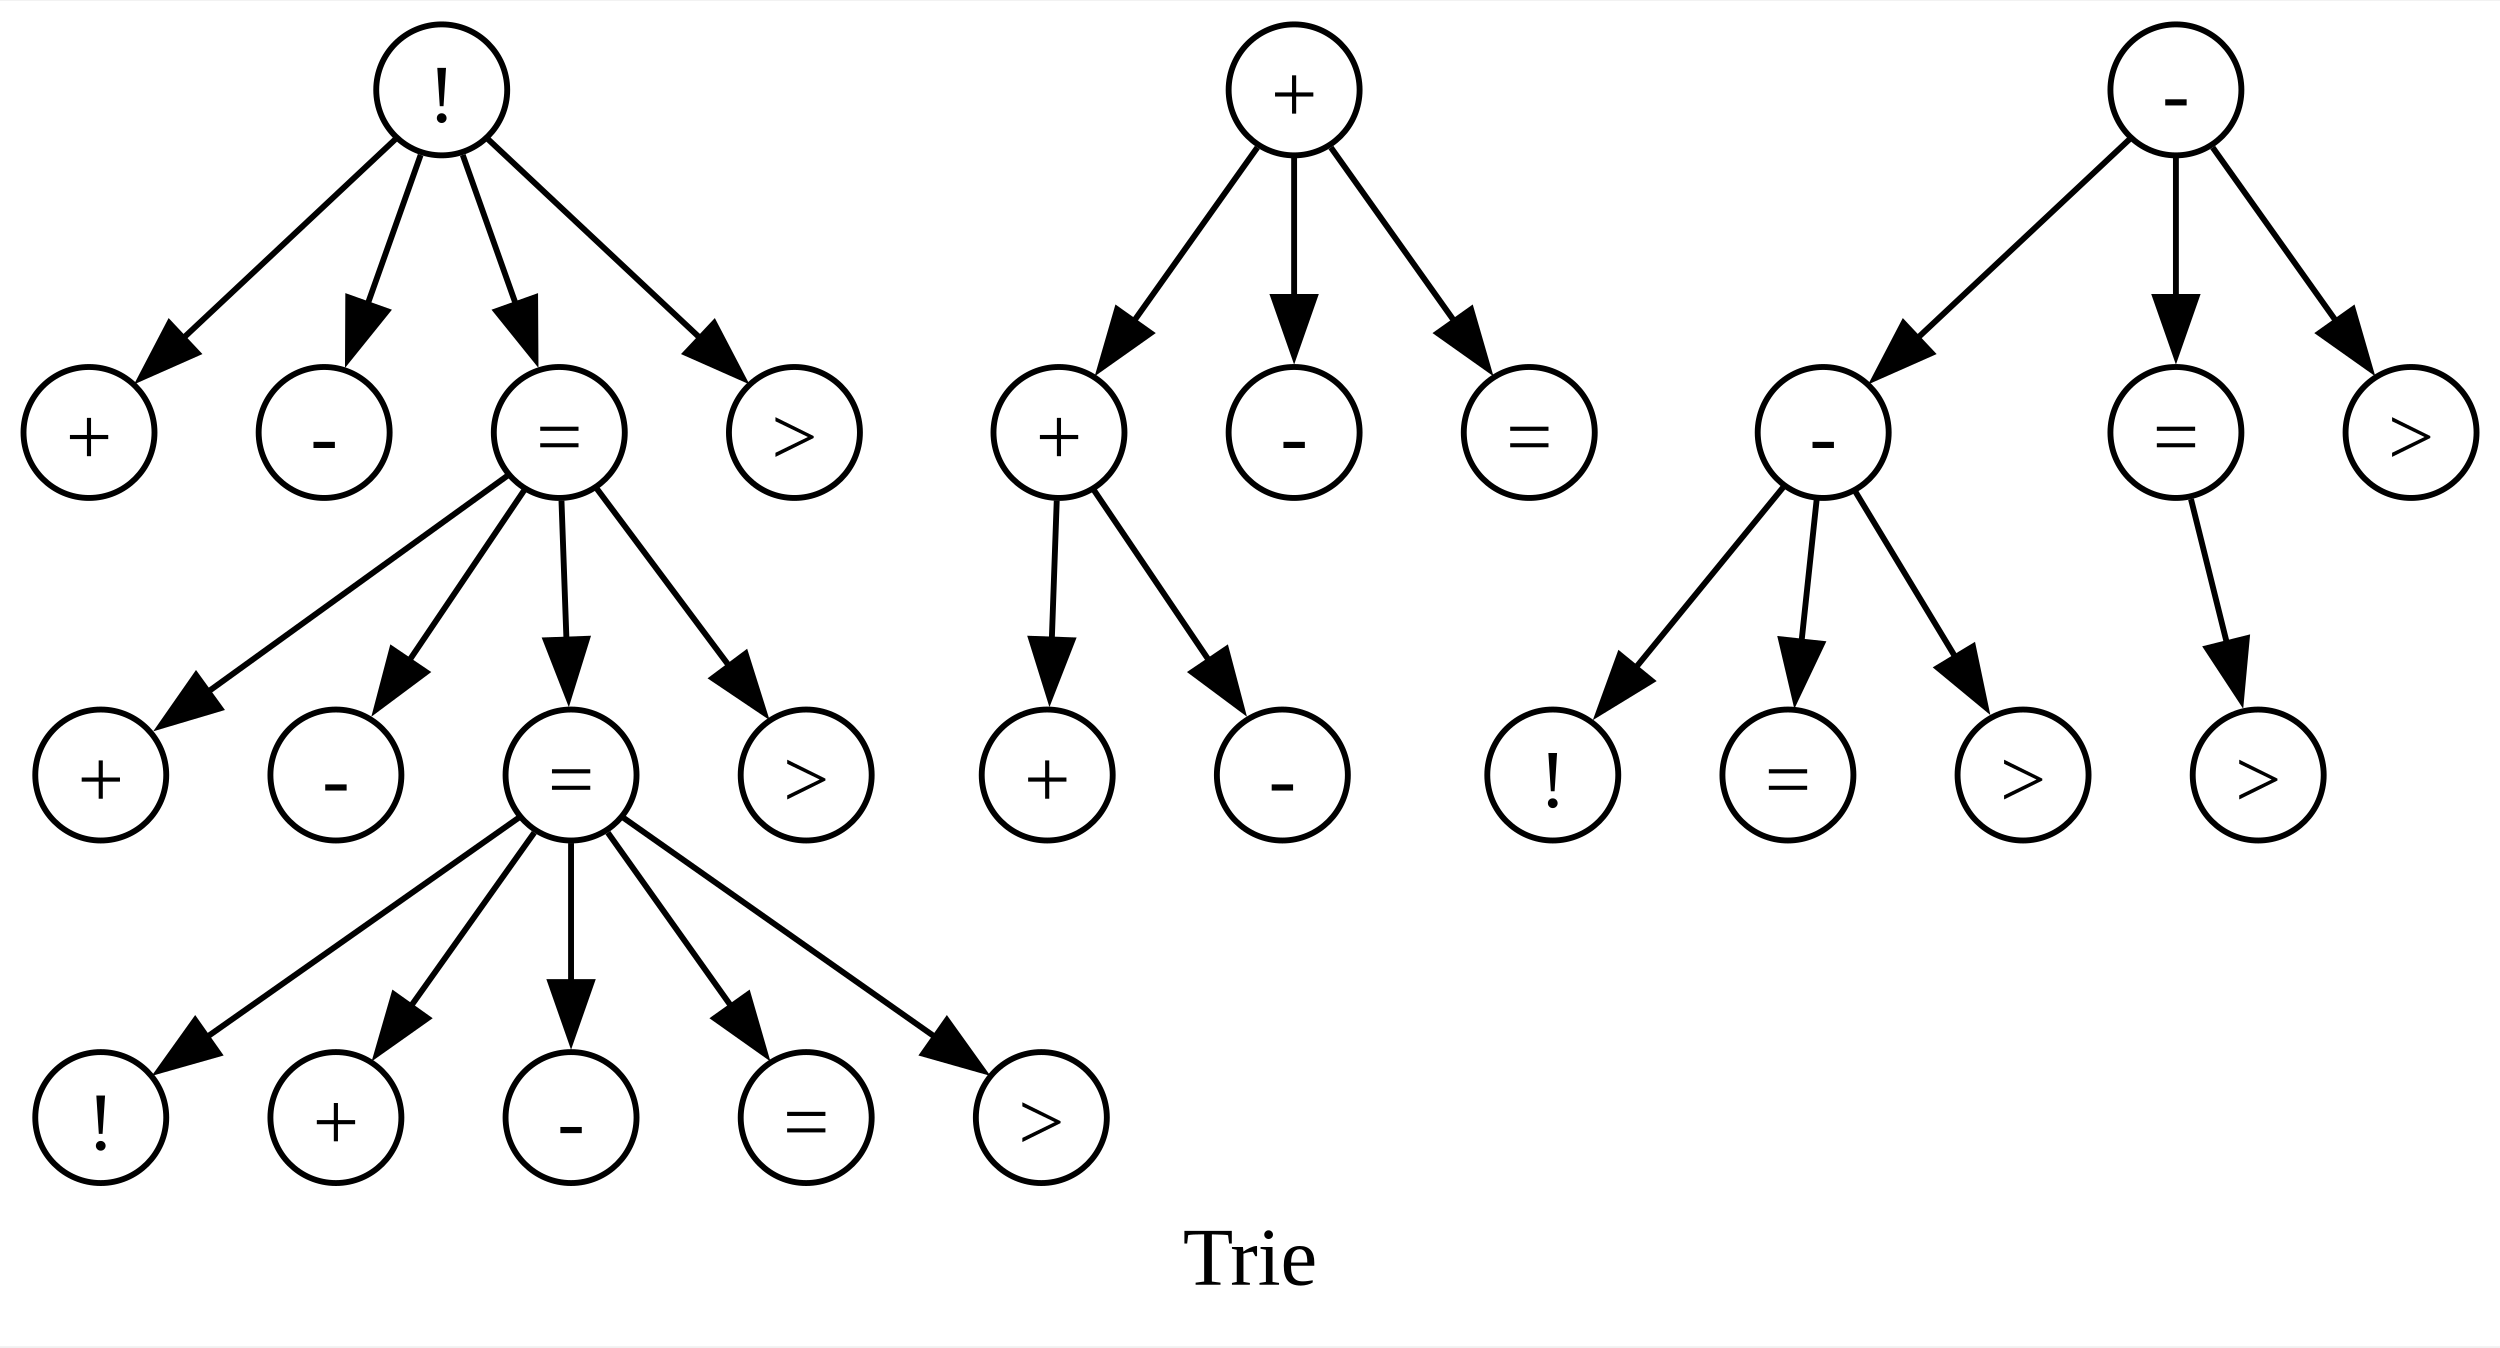
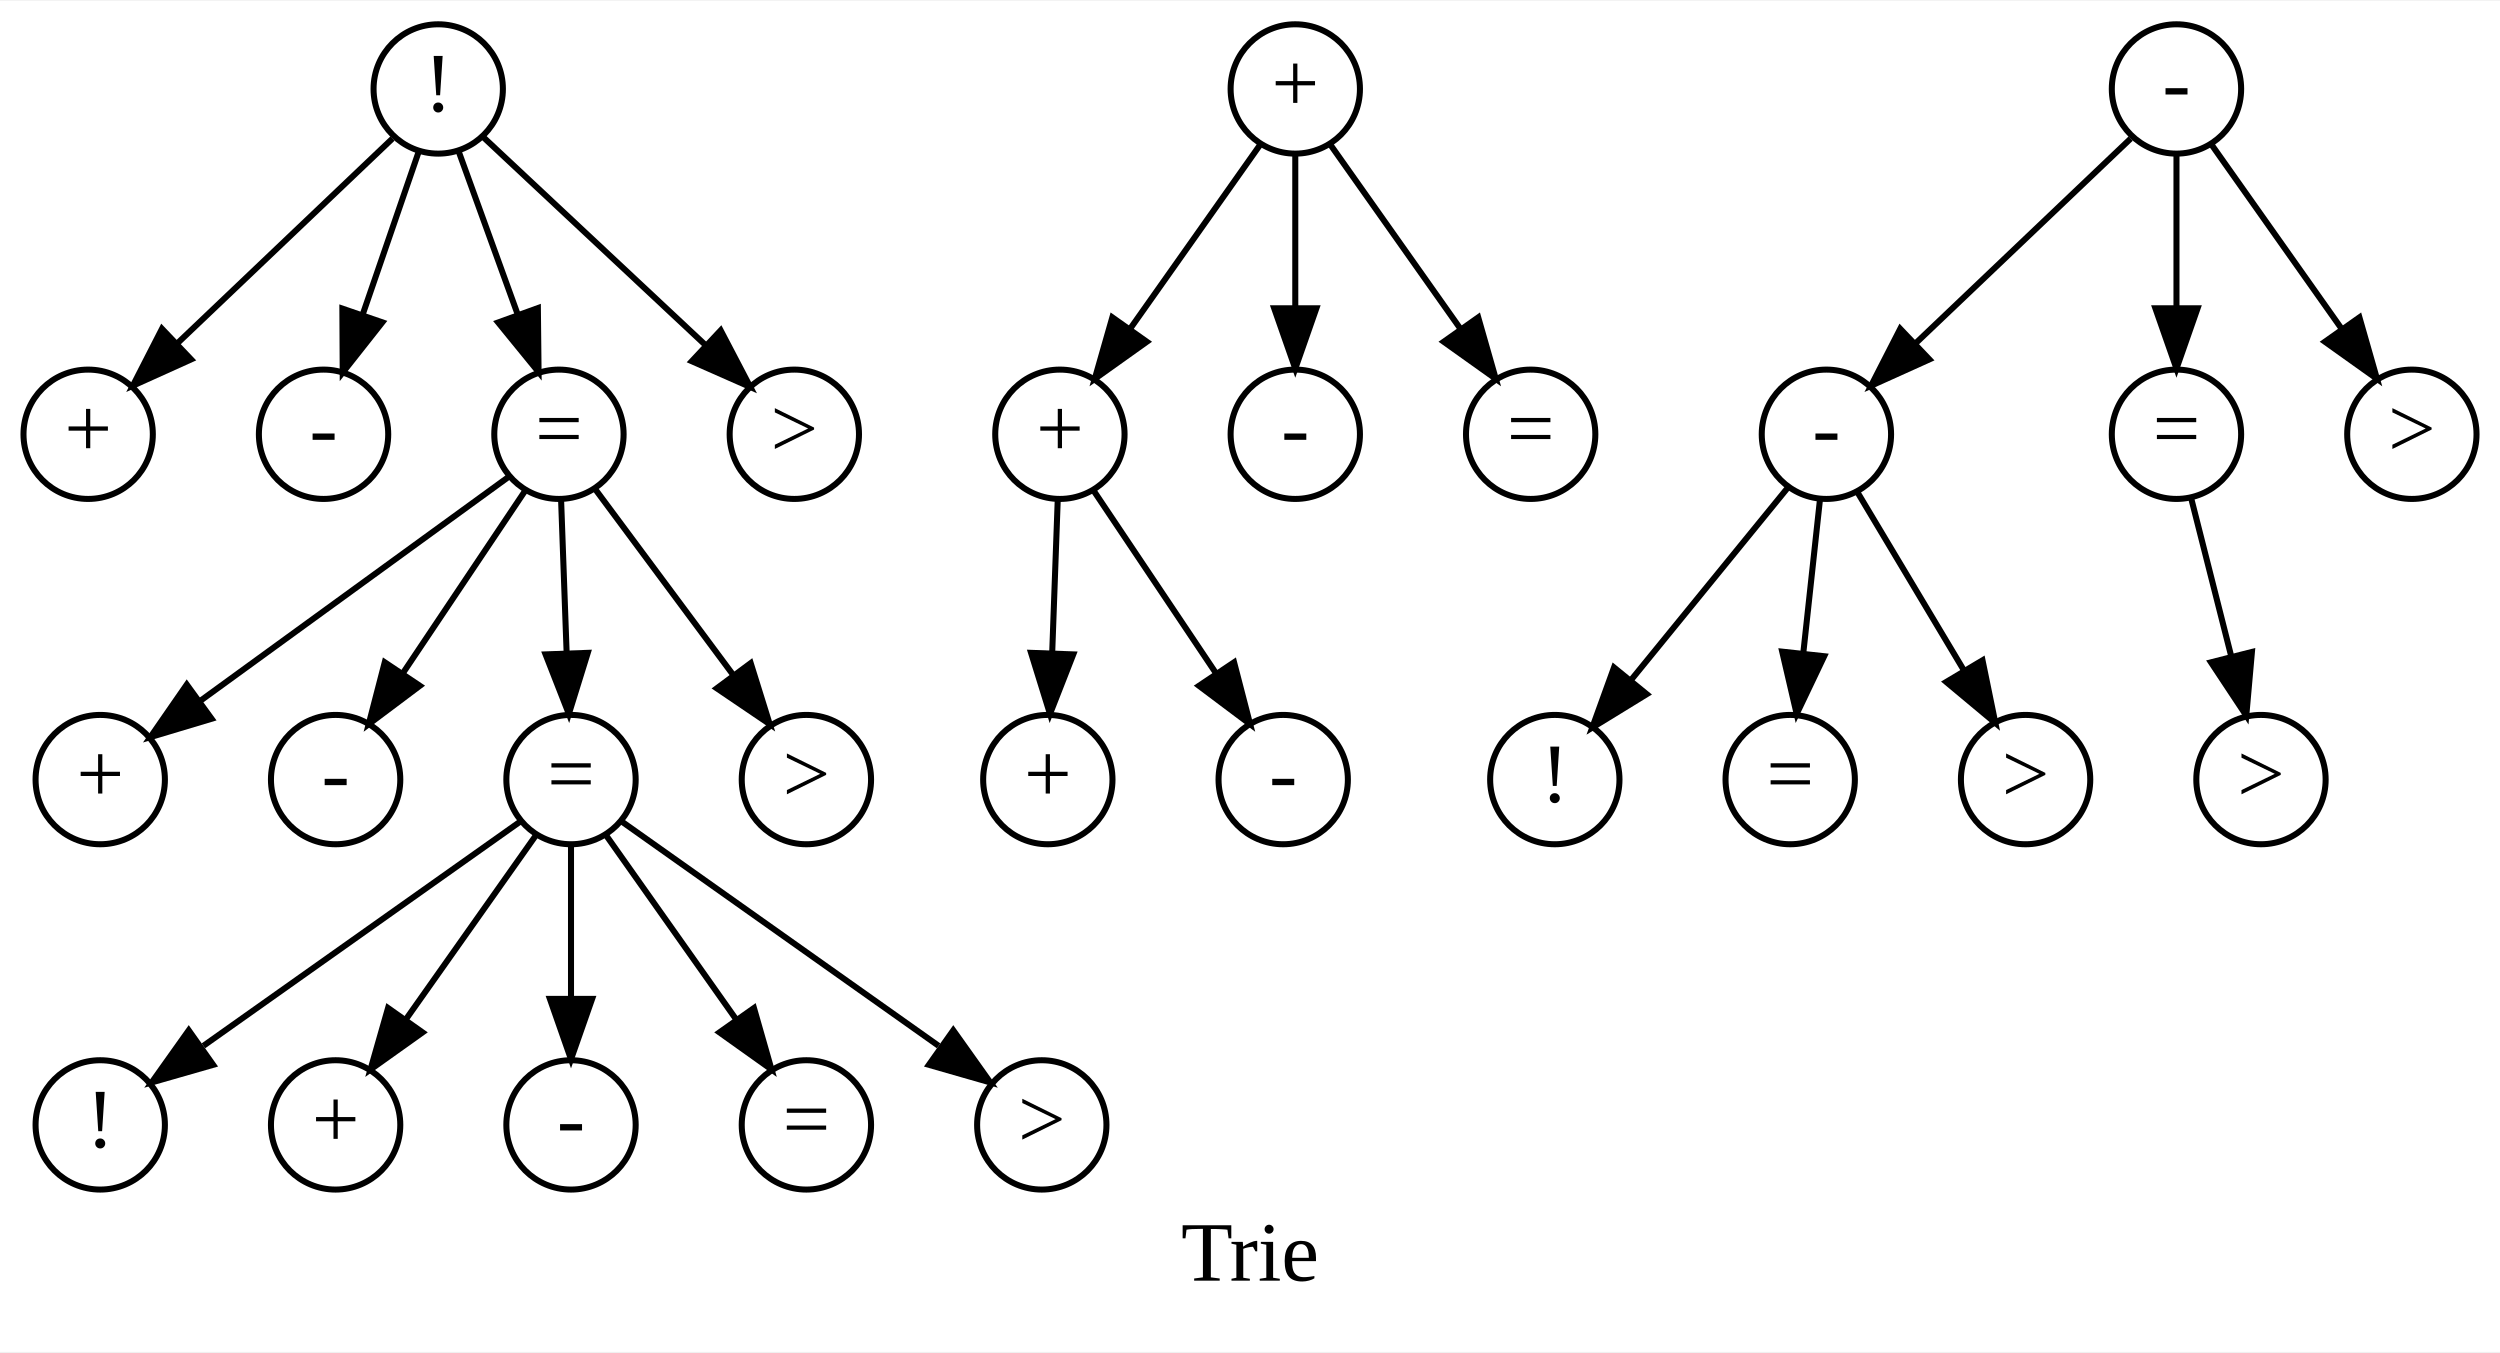
- <svg xmlns="http://www.w3.org/2000/svg" width="425pt" height="229pt" viewBox="0.00 0.00 425.27 228.85">
-   <g id="graph0" class="graph" transform="scale(1 1) rotate(0) translate(4 224.85)">
-     <polygon fill="white" stroke="none" points="-4,4 -4,-224.85 421.27,-224.85 421.27,4 -4,4" />
-     <text text-anchor="middle" x="208.64" y="-6.45" font-family="Times New Roman,serif" font-size="14.00">Trie</text>
+ <svg xmlns="http://www.w3.org/2000/svg" width="414pt" height="224pt" viewBox="0.00 0.00 414.21 223.85">
+   <g id="graph0" class="graph" transform="scale(1 1) rotate(0) translate(4 219.853)">
+     <polygon fill="white" stroke="none" points="-4,4 -4,-219.853 410.213,-219.853 410.213,4 -4,4" />
+     <text text-anchor="middle" x="203.107" y="-7.8" font-family="Times New Roman,serif" font-size="14.00">Trie</text>
    <g id="node1" class="node">
-       <ellipse fill="none" stroke="black" cx="71.14" cy="-209.71" rx="11.14" ry="11.14" />
-       <text text-anchor="middle" x="71.14" y="-204.28" font-family="Times New Roman,serif" font-size="14.00">!</text>
+       <ellipse fill="none" stroke="black" cx="68.607" cy="-205.246" rx="10.714" ry="10.714" />
+       <text text-anchor="middle" x="68.607" y="-201.546" font-family="Times New Roman,serif" font-size="14.00">!</text>
    </g>
    <g id="node2" class="node">
-       <ellipse fill="none" stroke="black" cx="11.14" cy="-151.43" rx="11.14" ry="11.14" />
-       <text text-anchor="middle" x="11.14" y="-146.01" font-family="Times New Roman,serif" font-size="14.00">+</text>
+       <ellipse fill="none" stroke="black" cx="10.607" cy="-148.033" rx="10.714" ry="10.714" />
+       <text text-anchor="middle" x="10.607" y="-144.333" font-family="Times New Roman,serif" font-size="14.00">+</text>
    </g>
    <g id="edge1" class="edge">
-       <path fill="none" stroke="black" d="M63.29,-201.35C54.08,-192.71 38.57,-178.16 26.85,-167.17" />
-       <polygon fill="black" stroke="black" points="29.59,-164.94 19.9,-160.65 24.8,-170.04 29.59,-164.94" />
+       <path fill="none" stroke="black" d="M61.024,-197.028C52.03,-188.466 36.826,-173.993 25.461,-163.174" />
+       <polygon fill="black" stroke="black" points="27.664,-160.438 18.008,-156.078 22.837,-165.508 27.664,-160.438" />
    </g>
    <g id="node3" class="node">
-       <ellipse fill="none" stroke="black" cx="51.14" cy="-151.43" rx="11.14" ry="11.14" />
-       <text text-anchor="middle" x="51.14" y="-146.01" font-family="Times New Roman,serif" font-size="14.00">-</text>
+       <ellipse fill="none" stroke="black" cx="49.607" cy="-148.033" rx="10.714" ry="10.714" />
+       <text text-anchor="middle" x="49.607" y="-144.333" font-family="Times New Roman,serif" font-size="14.00">-</text>
    </g>
    <g id="edge2" class="edge">
-       <path fill="none" stroke="black" d="M67.56,-198.65C65.03,-191.53 61.55,-181.72 58.44,-172.98" />
-       <polygon fill="black" stroke="black" points="61.84,-172.08 55.19,-163.83 55.24,-174.43 61.84,-172.08" />
+       <path fill="none" stroke="black" d="M65.383,-194.88C62.857,-187.538 59.259,-177.081 56.136,-168.008" />
+       <polygon fill="black" stroke="black" points="59.346,-166.578 52.782,-158.261 52.727,-168.856 59.346,-166.578" />
    </g>
    <g id="node4" class="node">
-       <ellipse fill="none" stroke="black" cx="91.14" cy="-151.43" rx="11.14" ry="11.14" />
-       <text text-anchor="middle" x="91.14" y="-146.01" font-family="Times New Roman,serif" font-size="14.00">=</text>
+       <ellipse fill="none" stroke="black" cx="88.607" cy="-148.033" rx="10.714" ry="10.714" />
+       <text text-anchor="middle" x="88.607" y="-144.333" font-family="Times New Roman,serif" font-size="14.00">=</text>
    </g>
    <g id="edge3" class="edge">
-       <path fill="none" stroke="black" d="M74.71,-198.65C77.24,-191.53 80.73,-181.72 83.84,-172.98" />
-       <polygon fill="black" stroke="black" points="87.03,-174.43 87.09,-163.83 80.44,-172.08 87.03,-174.43" />
+       <path fill="none" stroke="black" d="M71.909,-195.129C74.585,-187.741 78.446,-177.082 81.781,-167.875" />
+       <polygon fill="black" stroke="black" points="85.117,-168.943 85.232,-158.348 78.536,-166.559 85.117,-168.943" />
    </g>
    <g id="node5" class="node">
-       <ellipse fill="none" stroke="black" cx="131.14" cy="-151.43" rx="11.14" ry="11.14" />
-       <text text-anchor="middle" x="131.14" y="-146.01" font-family="Times New Roman,serif" font-size="14.00">&gt;</text>
+       <ellipse fill="none" stroke="black" cx="127.607" cy="-148.033" rx="10.714" ry="10.714" />
+       <text text-anchor="middle" x="127.607" y="-144.333" font-family="Times New Roman,serif" font-size="14.00">&gt;</text>
    </g>
    <g id="edge4" class="edge">
-       <path fill="none" stroke="black" d="M78.98,-201.35C88.19,-192.71 103.71,-178.16 115.43,-167.17" />
-       <polygon fill="black" stroke="black" points="117.48,-170.04 122.38,-160.65 112.69,-164.94 117.48,-170.04" />
+       <path fill="none" stroke="black" d="M75.841,-197.476C85.042,-188.866 101.15,-173.791 112.961,-162.739" />
+       <polygon fill="black" stroke="black" points="115.403,-165.247 120.313,-155.859 110.62,-160.136 115.403,-165.247" />
    </g>
    <g id="node6" class="node">
-       <ellipse fill="none" stroke="black" cx="13.14" cy="-93.16" rx="11.14" ry="11.14" />
-       <text text-anchor="middle" x="13.14" y="-87.74" font-family="Times New Roman,serif" font-size="14.00">+</text>
+       <ellipse fill="none" stroke="black" cx="12.607" cy="-90.82" rx="10.714" ry="10.714" />
+       <text text-anchor="middle" x="12.607" y="-87.12" font-family="Times New Roman,serif" font-size="14.00">+</text>
    </g>
    <g id="edge5" class="edge">
-       <path fill="none" stroke="black" d="M82.49,-144.2C70.14,-135.29 47.16,-118.71 31.05,-107.08" />
-       <polygon fill="black" stroke="black" points="33.45,-104.5 23.29,-101.48 29.35,-110.17 33.45,-104.5" />
+       <path fill="none" stroke="black" d="M80.473,-141.124C68.309,-132.287 45.115,-115.437 29.26,-103.919" />
+       <polygon fill="black" stroke="black" points="31.059,-100.899 20.912,-97.853 26.945,-106.563 31.059,-100.899" />
    </g>
    <g id="node7" class="node">
-       <ellipse fill="none" stroke="black" cx="53.14" cy="-93.16" rx="11.14" ry="11.14" />
-       <text text-anchor="middle" x="53.14" y="-87.74" font-family="Times New Roman,serif" font-size="14.00">-</text>
+       <ellipse fill="none" stroke="black" cx="51.607" cy="-90.82" rx="10.714" ry="10.714" />
+       <text text-anchor="middle" x="51.607" y="-87.12" font-family="Times New Roman,serif" font-size="14.00">-</text>
    </g>
    <g id="edge6" class="edge">
-       <path fill="none" stroke="black" d="M85.2,-141.64C79.93,-133.84 72.07,-122.2 65.45,-112.39" />
-       <polygon fill="black" stroke="black" points="68.5,-110.66 60.01,-104.33 62.7,-114.58 68.5,-110.66" />
+       <path fill="none" stroke="black" d="M83.147,-138.886C77.791,-130.894 69.468,-118.474 62.717,-108.399" />
+       <polygon fill="black" stroke="black" points="65.563,-106.359 57.089,-100 59.748,-110.256 65.563,-106.359" />
    </g>
    <g id="node8" class="node">
-       <ellipse fill="none" stroke="black" cx="93.14" cy="-93.16" rx="11.14" ry="11.14" />
-       <text text-anchor="middle" x="93.14" y="-87.74" font-family="Times New Roman,serif" font-size="14.00">=</text>
+       <ellipse fill="none" stroke="black" cx="90.607" cy="-90.82" rx="10.714" ry="10.714" />
+       <text text-anchor="middle" x="90.607" y="-87.12" font-family="Times New Roman,serif" font-size="14.00">=</text>
    </g>
    <g id="edge7" class="edge">
-       <path fill="none" stroke="black" d="M91.51,-139.85C91.75,-133.17 92.07,-124.29 92.36,-116.14" />
-       <polygon fill="black" stroke="black" points="95.85,-116.33 92.71,-106.21 88.86,-116.08 95.85,-116.33" />
+       <path fill="none" stroke="black" d="M88.955,-137.416C89.21,-130.377 89.565,-120.575 89.881,-111.862" />
+       <polygon fill="black" stroke="black" points="93.384,-111.819 90.249,-101.699 86.389,-111.565 93.384,-111.819" />
    </g>
    <g id="node9" class="node">
-       <ellipse fill="none" stroke="black" cx="133.14" cy="-93.16" rx="11.14" ry="11.14" />
-       <text text-anchor="middle" x="133.14" y="-87.74" font-family="Times New Roman,serif" font-size="14.00">&gt;</text>
+       <ellipse fill="none" stroke="black" cx="129.607" cy="-90.82" rx="10.714" ry="10.714" />
+       <text text-anchor="middle" x="129.607" y="-87.12" font-family="Times New Roman,serif" font-size="14.00">&gt;</text>
    </g>
    <g id="edge8" class="edge">
-       <path fill="none" stroke="black" d="M97.33,-142.13C103.29,-134.15 112.48,-121.84 120.05,-111.69" />
-       <polygon fill="black" stroke="black" points="122.83,-113.82 126.01,-103.71 117.22,-109.63 122.83,-113.82" />
+       <path fill="none" stroke="black" d="M94.656,-138.886C100.652,-130.812 110.002,-118.22 117.524,-108.091" />
+       <polygon fill="black" stroke="black" points="120.38,-110.115 123.532,-100 114.76,-105.942 120.38,-110.115" />
    </g>
    <g id="node10" class="node">
-       <ellipse fill="none" stroke="black" cx="13.14" cy="-34.89" rx="11.14" ry="11.14" />
-       <text text-anchor="middle" x="13.14" y="-29.46" font-family="Times New Roman,serif" font-size="14.00">!</text>
+       <ellipse fill="none" stroke="black" cx="12.607" cy="-33.607" rx="10.714" ry="10.714" />
+       <text text-anchor="middle" x="12.607" y="-29.907" font-family="Times New Roman,serif" font-size="14.00">!</text>
    </g>
    <g id="edge9" class="edge">
-       <path fill="none" stroke="black" d="M84.27,-85.92C71.47,-76.92 47.53,-60.08 30.98,-48.44" />
-       <polygon fill="black" stroke="black" points="33.23,-45.74 23.04,-42.85 29.2,-51.47 33.23,-45.74" />
+       <path fill="none" stroke="black" d="M82.259,-83.911C69.775,-75.074 45.971,-58.224 29.698,-46.705" />
+       <polygon fill="black" stroke="black" points="31.315,-43.561 21.13,-40.64 27.27,-49.275 31.315,-43.561" />
    </g>
    <g id="node11" class="node">
-       <ellipse fill="none" stroke="black" cx="53.14" cy="-34.89" rx="11.14" ry="11.14" />
-       <text text-anchor="middle" x="53.14" y="-29.46" font-family="Times New Roman,serif" font-size="14.00">+</text>
+       <ellipse fill="none" stroke="black" cx="51.607" cy="-33.607" rx="10.714" ry="10.714" />
+       <text text-anchor="middle" x="51.607" y="-29.907" font-family="Times New Roman,serif" font-size="14.00">+</text>
    </g>
    <g id="edge10" class="edge">
-       <path fill="none" stroke="black" d="M86.89,-83.37C81.28,-75.48 72.87,-63.65 65.85,-53.77" />
-       <polygon fill="black" stroke="black" points="68.74,-51.79 60.09,-45.67 63.03,-55.85 68.74,-51.79" />
+       <path fill="none" stroke="black" d="M84.852,-81.673C79.207,-73.681 70.434,-61.261 63.317,-51.186" />
+       <polygon fill="black" stroke="black" points="66.013,-48.935 57.385,-42.787 60.295,-52.974 66.013,-48.935" />
    </g>
    <g id="node12" class="node">
-       <ellipse fill="none" stroke="black" cx="93.14" cy="-34.89" rx="11.14" ry="11.14" />
-       <text text-anchor="middle" x="93.14" y="-29.46" font-family="Times New Roman,serif" font-size="14.00">-</text>
+       <ellipse fill="none" stroke="black" cx="90.607" cy="-33.607" rx="10.714" ry="10.714" />
+       <text text-anchor="middle" x="90.607" y="-29.907" font-family="Times New Roman,serif" font-size="14.00">-</text>
    </g>
    <g id="edge11" class="edge">
-       <path fill="none" stroke="black" d="M93.14,-81.58C93.14,-74.9 93.14,-66.02 93.14,-57.86" />
-       <polygon fill="black" stroke="black" points="96.64,-57.94 93.14,-47.94 89.64,-57.94 96.64,-57.94" />
+       <path fill="none" stroke="black" d="M90.607,-80.202C90.607,-73.164 90.607,-63.362 90.607,-54.649" />
+       <polygon fill="black" stroke="black" points="94.107,-54.486 90.607,-44.486 87.107,-54.486 94.107,-54.486" />
    </g>
    <g id="node13" class="node">
-       <ellipse fill="none" stroke="black" cx="133.14" cy="-34.89" rx="11.14" ry="11.14" />
-       <text text-anchor="middle" x="133.14" y="-29.46" font-family="Times New Roman,serif" font-size="14.00">=</text>
+       <ellipse fill="none" stroke="black" cx="129.607" cy="-33.607" rx="10.714" ry="10.714" />
+       <text text-anchor="middle" x="129.607" y="-29.907" font-family="Times New Roman,serif" font-size="14.00">=</text>
    </g>
    <g id="edge12" class="edge">
-       <path fill="none" stroke="black" d="M99.39,-83.37C105,-75.48 113.4,-63.65 120.42,-53.77" />
-       <polygon fill="black" stroke="black" points="123.24,-55.85 126.18,-45.67 117.54,-51.79 123.24,-55.85" />
+       <path fill="none" stroke="black" d="M96.361,-81.673C102.007,-73.681 110.779,-61.261 117.896,-51.186" />
+       <polygon fill="black" stroke="black" points="120.918,-52.974 123.828,-42.787 115.2,-48.935 120.918,-52.974" />
    </g>
    <g id="node14" class="node">
-       <ellipse fill="none" stroke="black" cx="173.14" cy="-34.89" rx="11.14" ry="11.14" />
-       <text text-anchor="middle" x="173.14" y="-29.46" font-family="Times New Roman,serif" font-size="14.00">&gt;</text>
+       <ellipse fill="none" stroke="black" cx="168.607" cy="-33.607" rx="10.714" ry="10.714" />
+       <text text-anchor="middle" x="168.607" y="-29.907" font-family="Times New Roman,serif" font-size="14.00">&gt;</text>
    </g>
    <g id="edge13" class="edge">
-       <path fill="none" stroke="black" d="M102,-85.92C114.81,-76.92 138.74,-60.08 155.29,-48.44" />
-       <polygon fill="black" stroke="black" points="157.07,-51.47 163.24,-42.85 153.04,-45.74 157.07,-51.47" />
+       <path fill="none" stroke="black" d="M98.954,-83.911C111.438,-75.074 135.242,-58.224 151.515,-46.705" />
+       <polygon fill="black" stroke="black" points="153.943,-49.275 160.083,-40.64 149.899,-43.561 153.943,-49.275" />
    </g>
    <g id="node15" class="node">
-       <ellipse fill="none" stroke="black" cx="216.14" cy="-209.71" rx="11.14" ry="11.14" />
-       <text text-anchor="middle" x="216.14" y="-204.28" font-family="Times New Roman,serif" font-size="14.00">+</text>
+       <ellipse fill="none" stroke="black" cx="210.607" cy="-205.246" rx="10.714" ry="10.714" />
+       <text text-anchor="middle" x="210.607" y="-201.546" font-family="Times New Roman,serif" font-size="14.00">+</text>
    </g>
    <g id="node16" class="node">
-       <ellipse fill="none" stroke="black" cx="176.14" cy="-151.43" rx="11.14" ry="11.14" />
-       <text text-anchor="middle" x="176.14" y="-146.01" font-family="Times New Roman,serif" font-size="14.00">+</text>
+       <ellipse fill="none" stroke="black" cx="171.607" cy="-148.033" rx="10.714" ry="10.714" />
+       <text text-anchor="middle" x="171.607" y="-144.333" font-family="Times New Roman,serif" font-size="14.00">+</text>
    </g>
    <g id="edge14" class="edge">
-       <path fill="none" stroke="black" d="M209.89,-199.92C204.28,-192.02 195.87,-180.2 188.85,-170.32" />
-       <polygon fill="black" stroke="black" points="191.74,-168.34 183.09,-162.22 186.03,-172.39 191.74,-168.34" />
+       <path fill="none" stroke="black" d="M204.852,-196.099C199.207,-188.107 190.434,-175.687 183.317,-165.612" />
+       <polygon fill="black" stroke="black" points="186.013,-163.362 177.385,-157.213 180.295,-167.401 186.013,-163.362" />
    </g>
    <g id="node17" class="node">
-       <ellipse fill="none" stroke="black" cx="216.14" cy="-151.43" rx="11.14" ry="11.14" />
-       <text text-anchor="middle" x="216.14" y="-146.01" font-family="Times New Roman,serif" font-size="14.00">-</text>
+       <ellipse fill="none" stroke="black" cx="210.607" cy="-148.033" rx="10.714" ry="10.714" />
+       <text text-anchor="middle" x="210.607" y="-144.333" font-family="Times New Roman,serif" font-size="14.00">-</text>
    </g>
    <g id="edge15" class="edge">
-       <path fill="none" stroke="black" d="M216.14,-198.12C216.14,-191.44 216.14,-182.56 216.14,-174.41" />
-       <polygon fill="black" stroke="black" points="219.64,-174.49 216.14,-164.49 212.64,-174.49 219.64,-174.49" />
+       <path fill="none" stroke="black" d="M210.607,-194.629C210.607,-187.59 210.607,-177.788 210.607,-169.076" />
+       <polygon fill="black" stroke="black" points="214.107,-168.912 210.607,-158.912 207.107,-168.912 214.107,-168.912" />
    </g>
    <g id="node18" class="node">
-       <ellipse fill="none" stroke="black" cx="256.14" cy="-151.43" rx="11.14" ry="11.14" />
-       <text text-anchor="middle" x="256.14" y="-146.01" font-family="Times New Roman,serif" font-size="14.00">=</text>
+       <ellipse fill="none" stroke="black" cx="249.607" cy="-148.033" rx="10.714" ry="10.714" />
+       <text text-anchor="middle" x="249.607" y="-144.333" font-family="Times New Roman,serif" font-size="14.00">=</text>
    </g>
    <g id="edge16" class="edge">
-       <path fill="none" stroke="black" d="M222.39,-199.92C228,-192.02 236.4,-180.2 243.42,-170.32" />
-       <polygon fill="black" stroke="black" points="246.24,-172.39 249.18,-162.22 240.54,-168.34 246.24,-172.39" />
+       <path fill="none" stroke="black" d="M216.361,-196.099C222.007,-188.107 230.779,-175.687 237.896,-165.612" />
+       <polygon fill="black" stroke="black" points="240.918,-167.401 243.828,-157.213 235.2,-163.362 240.918,-167.401" />
    </g>
    <g id="node19" class="node">
-       <ellipse fill="none" stroke="black" cx="174.14" cy="-93.16" rx="11.14" ry="11.14" />
-       <text text-anchor="middle" x="174.14" y="-87.74" font-family="Times New Roman,serif" font-size="14.00">+</text>
+       <ellipse fill="none" stroke="black" cx="169.607" cy="-90.82" rx="10.714" ry="10.714" />
+       <text text-anchor="middle" x="169.607" y="-87.12" font-family="Times New Roman,serif" font-size="14.00">+</text>
    </g>
    <g id="edge17" class="edge">
-       <path fill="none" stroke="black" d="M175.76,-139.85C175.52,-133.17 175.21,-124.29 174.92,-116.14" />
-       <polygon fill="black" stroke="black" points="178.42,-116.08 174.57,-106.21 171.42,-116.33 178.42,-116.08" />
+       <path fill="none" stroke="black" d="M171.258,-137.416C171.003,-130.377 170.648,-120.575 170.333,-111.862" />
+       <polygon fill="black" stroke="black" points="173.824,-111.565 169.964,-101.699 166.829,-111.819 173.824,-111.565" />
    </g>
    <g id="node20" class="node">
-       <ellipse fill="none" stroke="black" cx="214.14" cy="-93.16" rx="11.14" ry="11.14" />
-       <text text-anchor="middle" x="214.14" y="-87.74" font-family="Times New Roman,serif" font-size="14.00">-</text>
+       <ellipse fill="none" stroke="black" cx="208.607" cy="-90.82" rx="10.714" ry="10.714" />
+       <text text-anchor="middle" x="208.607" y="-87.12" font-family="Times New Roman,serif" font-size="14.00">-</text>
    </g>
    <g id="edge18" class="edge">
-       <path fill="none" stroke="black" d="M182.07,-141.64C187.34,-133.84 195.21,-122.2 201.83,-112.39" />
-       <polygon fill="black" stroke="black" points="204.57,-114.58 207.27,-104.33 198.77,-110.66 204.57,-114.58" />
+       <path fill="none" stroke="black" d="M177.066,-138.886C182.422,-130.894 190.745,-118.474 197.496,-108.399" />
+       <polygon fill="black" stroke="black" points="200.465,-110.256 203.125,-100 194.65,-106.359 200.465,-110.256" />
    </g>
    <g id="node21" class="node">
-       <ellipse fill="none" stroke="black" cx="366.14" cy="-209.71" rx="11.14" ry="11.14" />
-       <text text-anchor="middle" x="366.14" y="-204.28" font-family="Times New Roman,serif" font-size="14.00">-</text>
+       <ellipse fill="none" stroke="black" cx="356.607" cy="-205.246" rx="10.714" ry="10.714" />
+       <text text-anchor="middle" x="356.607" y="-201.546" font-family="Times New Roman,serif" font-size="14.00">-</text>
    </g>
    <g id="node22" class="node">
-       <ellipse fill="none" stroke="black" cx="306.14" cy="-151.43" rx="11.14" ry="11.14" />
-       <text text-anchor="middle" x="306.14" y="-146.01" font-family="Times New Roman,serif" font-size="14.00">-</text>
+       <ellipse fill="none" stroke="black" cx="298.607" cy="-148.033" rx="10.714" ry="10.714" />
+       <text text-anchor="middle" x="298.607" y="-144.333" font-family="Times New Roman,serif" font-size="14.00">-</text>
    </g>
    <g id="edge19" class="edge">
-       <path fill="none" stroke="black" d="M358.29,-201.35C349.08,-192.71 333.57,-178.16 321.85,-167.17" />
-       <polygon fill="black" stroke="black" points="324.59,-164.94 314.9,-160.65 319.8,-170.04 324.59,-164.94" />
+       <path fill="none" stroke="black" d="M349.024,-197.028C340.03,-188.466 324.826,-173.993 313.461,-163.174" />
+       <polygon fill="black" stroke="black" points="315.664,-160.438 306.008,-156.078 310.837,-165.508 315.664,-160.438" />
    </g>
    <g id="node23" class="node">
-       <ellipse fill="none" stroke="black" cx="366.14" cy="-151.43" rx="11.14" ry="11.14" />
-       <text text-anchor="middle" x="366.14" y="-146.01" font-family="Times New Roman,serif" font-size="14.00">=</text>
+       <ellipse fill="none" stroke="black" cx="356.607" cy="-148.033" rx="10.714" ry="10.714" />
+       <text text-anchor="middle" x="356.607" y="-144.333" font-family="Times New Roman,serif" font-size="14.00">=</text>
    </g>
    <g id="edge20" class="edge">
-       <path fill="none" stroke="black" d="M366.14,-198.12C366.14,-191.44 366.14,-182.56 366.14,-174.41" />
-       <polygon fill="black" stroke="black" points="369.64,-174.49 366.14,-164.49 362.64,-174.49 369.64,-174.49" />
+       <path fill="none" stroke="black" d="M356.607,-194.629C356.607,-187.59 356.607,-177.788 356.607,-169.076" />
+       <polygon fill="black" stroke="black" points="360.107,-168.912 356.607,-158.912 353.107,-168.912 360.107,-168.912" />
    </g>
    <g id="node24" class="node">
-       <ellipse fill="none" stroke="black" cx="406.14" cy="-151.43" rx="11.14" ry="11.14" />
-       <text text-anchor="middle" x="406.14" y="-146.01" font-family="Times New Roman,serif" font-size="14.00">&gt;</text>
+       <ellipse fill="none" stroke="black" cx="395.607" cy="-148.033" rx="10.714" ry="10.714" />
+       <text text-anchor="middle" x="395.607" y="-144.333" font-family="Times New Roman,serif" font-size="14.00">&gt;</text>
    </g>
    <g id="edge21" class="edge">
-       <path fill="none" stroke="black" d="M372.39,-199.92C378,-192.02 386.4,-180.2 393.42,-170.32" />
-       <polygon fill="black" stroke="black" points="396.24,-172.39 399.18,-162.22 390.54,-168.34 396.24,-172.39" />
+       <path fill="none" stroke="black" d="M362.361,-196.099C368.007,-188.107 376.779,-175.687 383.896,-165.612" />
+       <polygon fill="black" stroke="black" points="386.918,-167.401 389.828,-157.213 381.2,-163.362 386.918,-167.401" />
    </g>
    <g id="node25" class="node">
-       <ellipse fill="none" stroke="black" cx="260.14" cy="-93.16" rx="11.14" ry="11.14" />
-       <text text-anchor="middle" x="260.14" y="-87.74" font-family="Times New Roman,serif" font-size="14.00">!</text>
+       <ellipse fill="none" stroke="black" cx="253.607" cy="-90.82" rx="10.714" ry="10.714" />
+       <text text-anchor="middle" x="253.607" y="-87.12" font-family="Times New Roman,serif" font-size="14.00">!</text>
    </g>
    <g id="edge22" class="edge">
-       <path fill="none" stroke="black" d="M299.35,-142.13C292.76,-134.07 282.55,-121.58 274.21,-111.37" />
-       <polygon fill="black" stroke="black" points="276.95,-109.2 267.91,-103.67 271.53,-113.63 276.95,-109.2" />
+       <path fill="none" stroke="black" d="M292.35,-139.356C285.633,-131.115 274.781,-117.8 266.269,-107.356" />
+       <polygon fill="black" stroke="black" points="268.841,-104.972 259.811,-99.432 263.415,-109.395 268.841,-104.972" />
    </g>
    <g id="node26" class="node">
-       <ellipse fill="none" stroke="black" cx="300.14" cy="-93.16" rx="11.14" ry="11.14" />
-       <text text-anchor="middle" x="300.14" y="-87.74" font-family="Times New Roman,serif" font-size="14.00">=</text>
+       <ellipse fill="none" stroke="black" cx="292.607" cy="-90.82" rx="10.714" ry="10.714" />
+       <text text-anchor="middle" x="292.607" y="-87.12" font-family="Times New Roman,serif" font-size="14.00">=</text>
    </g>
    <g id="edge23" class="edge">
-       <path fill="none" stroke="black" d="M305.04,-140.11C304.31,-133.29 303.33,-124.1 302.44,-115.72" />
-       <polygon fill="black" stroke="black" points="305.93,-115.49 301.39,-105.92 298.97,-116.24 305.93,-115.49" />
+       <path fill="none" stroke="black" d="M297.561,-137.416C296.797,-130.377 295.731,-120.575 294.785,-111.862" />
+       <polygon fill="black" stroke="black" points="298.24,-111.262 293.68,-101.699 291.281,-112.018 298.24,-111.262" />
    </g>
    <g id="node27" class="node">
-       <ellipse fill="none" stroke="black" cx="340.14" cy="-93.16" rx="11.14" ry="11.14" />
-       <text text-anchor="middle" x="340.14" y="-87.74" font-family="Times New Roman,serif" font-size="14.00">&gt;</text>
+       <ellipse fill="none" stroke="black" cx="331.607" cy="-90.82" rx="10.714" ry="10.714" />
+       <text text-anchor="middle" x="331.607" y="-87.12" font-family="Times New Roman,serif" font-size="14.00">&gt;</text>
    </g>
    <g id="edge24" class="edge">
-       <path fill="none" stroke="black" d="M311.6,-141.39C316.18,-133.81 322.88,-122.72 328.64,-113.19" />
-       <polygon fill="black" stroke="black" points="331.62,-115.03 333.79,-104.66 325.63,-111.41 331.62,-115.03" />
+       <path fill="none" stroke="black" d="M303.763,-138.406C308.44,-130.581 315.473,-118.813 321.301,-109.062" />
+       <polygon fill="black" stroke="black" points="324.469,-110.585 326.595,-100.206 318.46,-106.994 324.469,-110.585" />
    </g>
    <g id="node28" class="node">
-       <ellipse fill="none" stroke="black" cx="380.14" cy="-93.16" rx="11.14" ry="11.14" />
-       <text text-anchor="middle" x="380.14" y="-87.74" font-family="Times New Roman,serif" font-size="14.00">&gt;</text>
+       <ellipse fill="none" stroke="black" cx="370.607" cy="-90.82" rx="10.714" ry="10.714" />
+       <text text-anchor="middle" x="370.607" y="-87.12" font-family="Times New Roman,serif" font-size="14.00">&gt;</text>
    </g>
    <g id="edge25" class="edge">
-       <path fill="none" stroke="black" d="M368.7,-140.11C370.42,-133.21 372.74,-123.88 374.85,-115.43" />
-       <polygon fill="black" stroke="black" points="378.2,-116.43 377.22,-105.89 371.41,-114.74 378.2,-116.43" />
+       <path fill="none" stroke="black" d="M358.982,-137.667C360.821,-130.414 363.431,-120.12 365.712,-111.123" />
+       <polygon fill="black" stroke="black" points="369.108,-111.971 368.173,-101.417 362.322,-110.25 369.108,-111.971" />
    </g>
  </g>
</svg>
